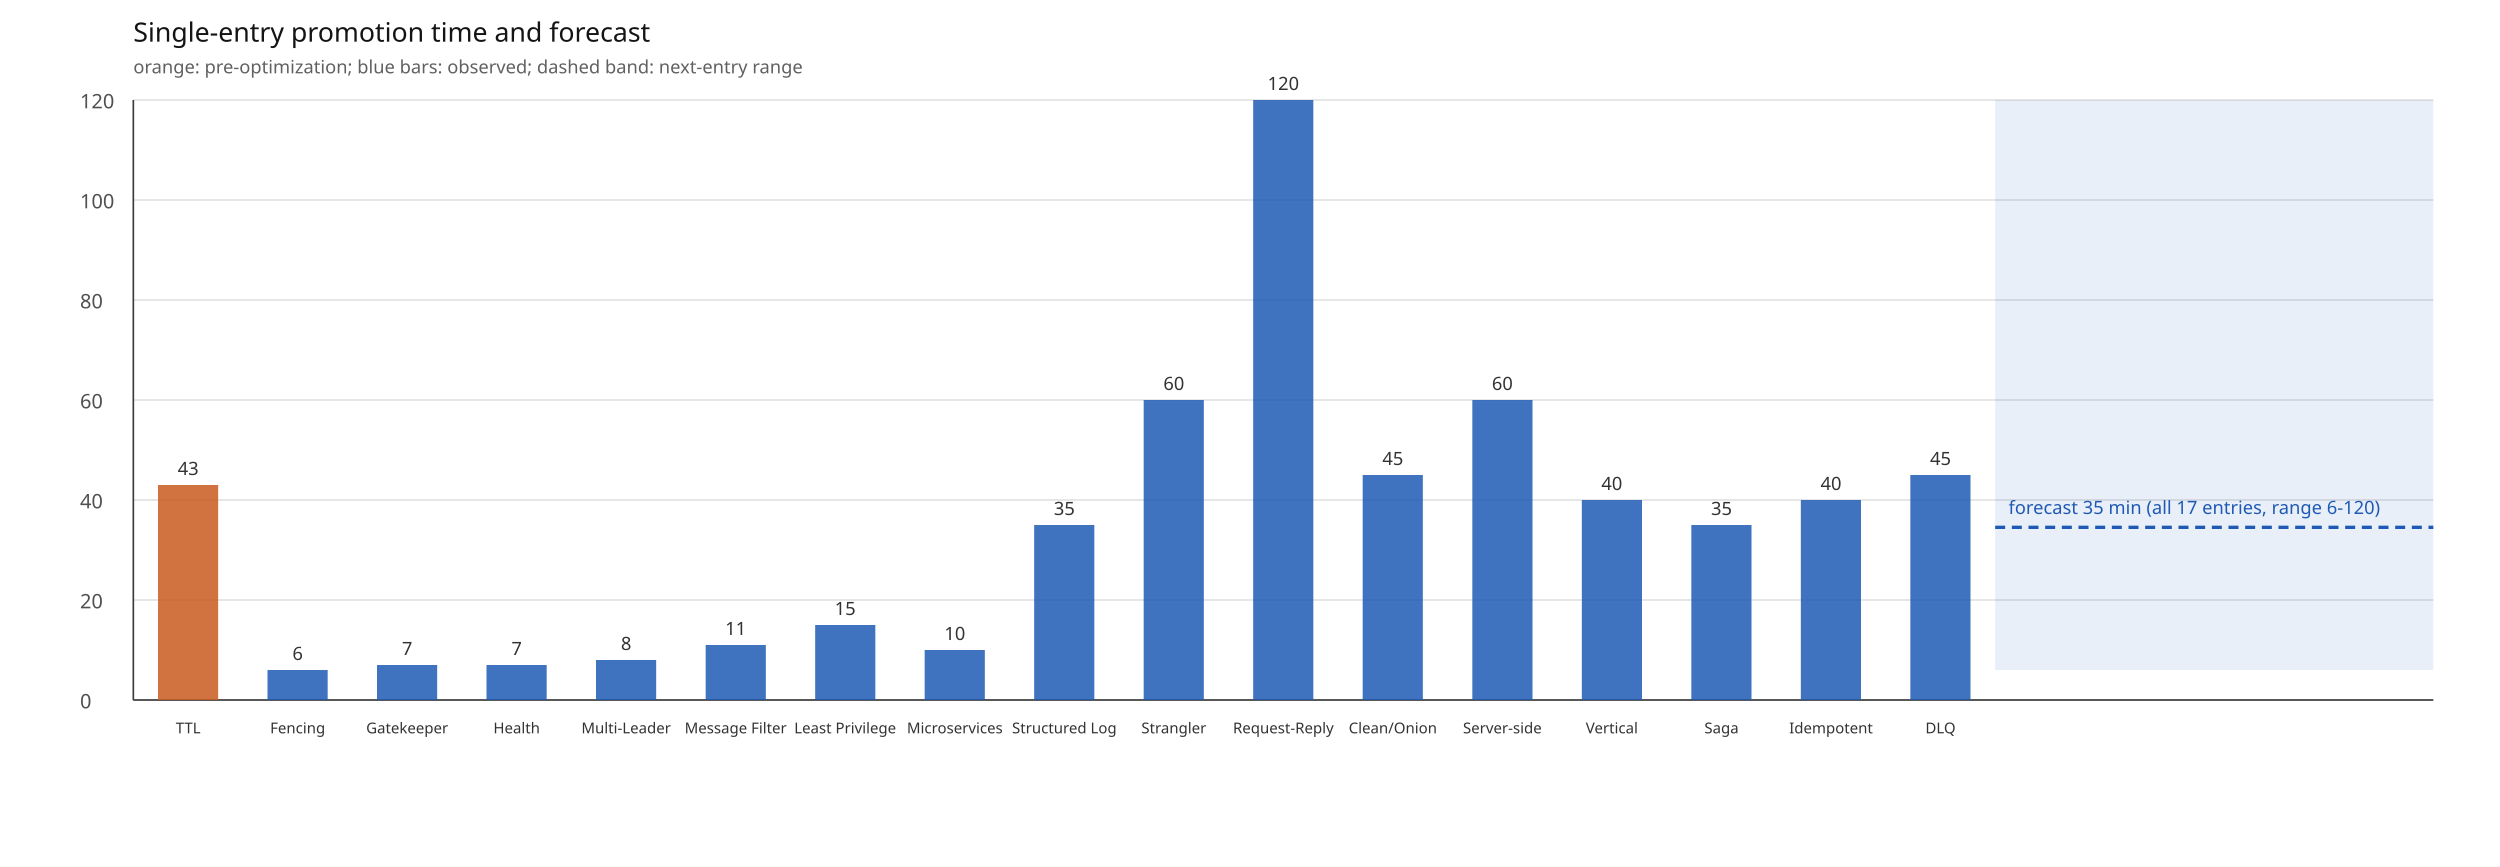
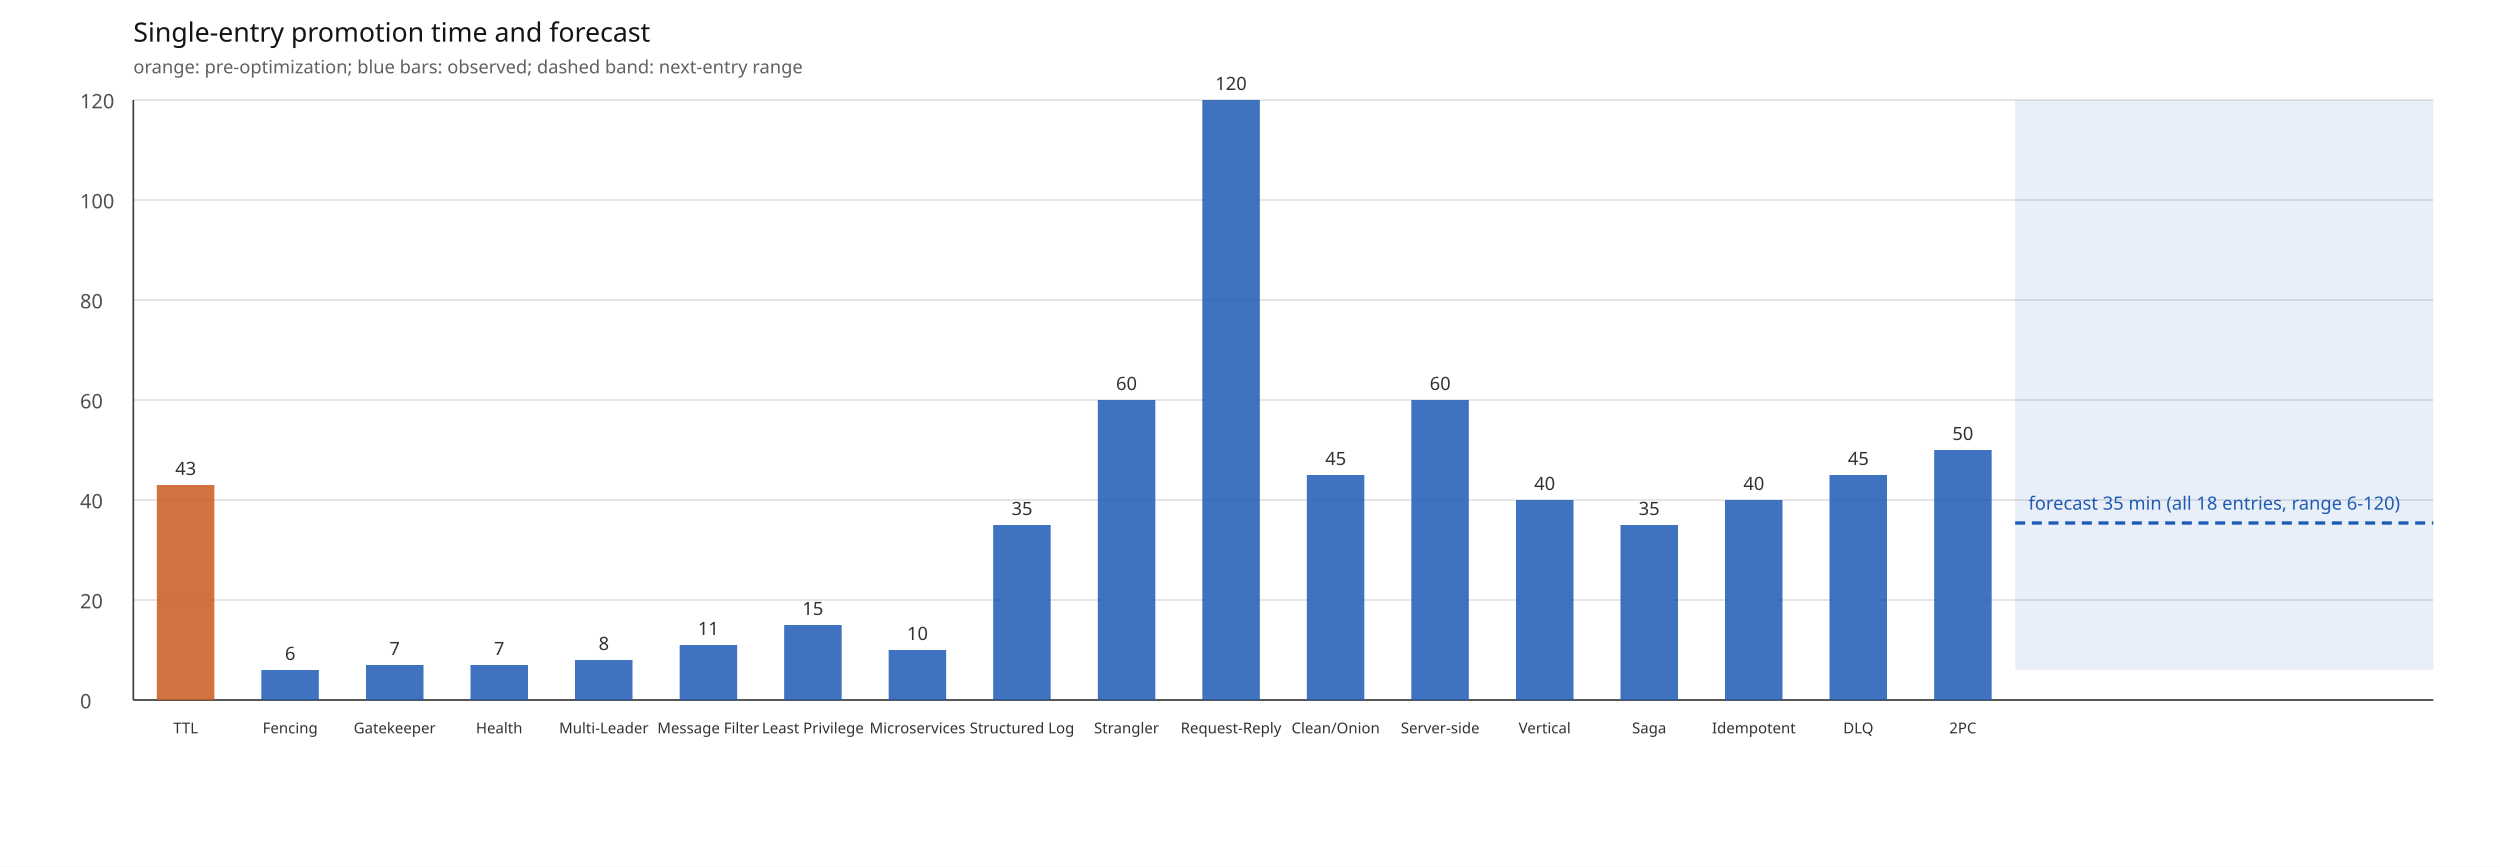
<svg xmlns="http://www.w3.org/2000/svg" width="1500" height="520">
  <rect width="100%" height="100%" fill="white" />
  <line x1="80" y1="420.0" x2="1460" y2="420.0" stroke="#e1e1e1" />
  <text x="48" y="425.0" font-family="Verdana" font-size="12" fill="#505050">0</text>
  <line x1="80" y1="360.0" x2="1460" y2="360.0" stroke="#e1e1e1" />
  <text x="48" y="365.0" font-family="Verdana" font-size="12" fill="#505050">20</text>
  <line x1="80" y1="300.0" x2="1460" y2="300.0" stroke="#e1e1e1" />
  <text x="48" y="305.0" font-family="Verdana" font-size="12" fill="#505050">40</text>
  <line x1="80" y1="240.0" x2="1460" y2="240.0" stroke="#e1e1e1" />
  <text x="48" y="245.0" font-family="Verdana" font-size="12" fill="#505050">60</text>
  <line x1="80" y1="180.0" x2="1460" y2="180.0" stroke="#e1e1e1" />
  <text x="48" y="185.0" font-family="Verdana" font-size="12" fill="#505050">80</text>
  <line x1="80" y1="120.0" x2="1460" y2="120.0" stroke="#e1e1e1" />
  <text x="48" y="125.0" font-family="Verdana" font-size="12" fill="#505050">100</text>
  <line x1="80" y1="60.0" x2="1460" y2="60.0" stroke="#e1e1e1" />
  <text x="48" y="65.0" font-family="Verdana" font-size="12" fill="#505050">120</text>
  <line x1="80" y1="60" x2="80" y2="420" stroke="#3c3c3c" />
  <line x1="80" y1="420" x2="1460" y2="420" stroke="#3c3c3c" />
-   <rect x="1197.1" y="60.0" width="262.9" height="342.0" fill="#1e5ab4" opacity="0.10" />
-   <line x1="1197.1" y1="316.4" x2="1460.0" y2="316.4" stroke="#1e5ab4" stroke-width="2" stroke-dasharray="6 4" />
-   <text x="1205.1" y="308.4" font-family="Verdana" font-size="11" fill="#1e5ab4">forecast 35 min (all 17 entries, range 6-120)</text>
-   <rect x="94.8" y="291.0" width="36.1" height="129.0" fill="#c85a1e" opacity="0.85" />
-   <text x="112.9" y="285.0" text-anchor="middle" font-family="Verdana" font-size="11" fill="#323232">43</text>
-   <text x="112.9" y="440" text-anchor="middle" font-family="Verdana" font-size="9" fill="#323232">TTL</text>
-   <rect x="160.5" y="402.0" width="36.1" height="18.0" fill="#1e5ab4" opacity="0.85" />
-   <text x="178.6" y="396.0" text-anchor="middle" font-family="Verdana" font-size="11" fill="#323232">6</text>
-   <text x="178.6" y="440" text-anchor="middle" font-family="Verdana" font-size="9" fill="#323232">Fencing</text>
-   <rect x="226.2" y="399.0" width="36.1" height="21.0" fill="#1e5ab4" opacity="0.85" />
-   <text x="244.3" y="393.0" text-anchor="middle" font-family="Verdana" font-size="11" fill="#323232">7</text>
-   <text x="244.3" y="440" text-anchor="middle" font-family="Verdana" font-size="9" fill="#323232">Gatekeeper</text>
-   <rect x="291.9" y="399.0" width="36.1" height="21.0" fill="#1e5ab4" opacity="0.85" />
-   <text x="310.0" y="393.0" text-anchor="middle" font-family="Verdana" font-size="11" fill="#323232">7</text>
-   <text x="310.0" y="440" text-anchor="middle" font-family="Verdana" font-size="9" fill="#323232">Health</text>
-   <rect x="357.6" y="396.0" width="36.1" height="24.0" fill="#1e5ab4" opacity="0.85" />
-   <text x="375.7" y="390.0" text-anchor="middle" font-family="Verdana" font-size="11" fill="#323232">8</text>
-   <text x="375.7" y="440" text-anchor="middle" font-family="Verdana" font-size="9" fill="#323232">Multi-Leader</text>
-   <rect x="423.4" y="387.0" width="36.1" height="33.0" fill="#1e5ab4" opacity="0.85" />
-   <text x="441.4" y="381.0" text-anchor="middle" font-family="Verdana" font-size="11" fill="#323232">11</text>
-   <text x="441.4" y="440" text-anchor="middle" font-family="Verdana" font-size="9" fill="#323232">Message Filter</text>
-   <rect x="489.1" y="375.0" width="36.1" height="45.0" fill="#1e5ab4" opacity="0.85" />
-   <text x="507.1" y="369.0" text-anchor="middle" font-family="Verdana" font-size="11" fill="#323232">15</text>
-   <text x="507.1" y="440" text-anchor="middle" font-family="Verdana" font-size="9" fill="#323232">Least Privilege</text>
-   <rect x="554.8" y="390.0" width="36.1" height="30.0" fill="#1e5ab4" opacity="0.85" />
-   <text x="572.9" y="384.0" text-anchor="middle" font-family="Verdana" font-size="11" fill="#323232">10</text>
-   <text x="572.9" y="440" text-anchor="middle" font-family="Verdana" font-size="9" fill="#323232">Microservices</text>
-   <rect x="620.5" y="315.0" width="36.1" height="105.0" fill="#1e5ab4" opacity="0.85" />
-   <text x="638.6" y="309.0" text-anchor="middle" font-family="Verdana" font-size="11" fill="#323232">35</text>
-   <text x="638.6" y="440" text-anchor="middle" font-family="Verdana" font-size="9" fill="#323232">Structured Log</text>
-   <rect x="686.2" y="240.0" width="36.1" height="180.0" fill="#1e5ab4" opacity="0.85" />
-   <text x="704.3" y="234.0" text-anchor="middle" font-family="Verdana" font-size="11" fill="#323232">60</text>
-   <text x="704.3" y="440" text-anchor="middle" font-family="Verdana" font-size="9" fill="#323232">Strangler</text>
-   <rect x="751.9" y="60.0" width="36.1" height="360.0" fill="#1e5ab4" opacity="0.85" />
-   <text x="770.0" y="54.0" text-anchor="middle" font-family="Verdana" font-size="11" fill="#323232">120</text>
-   <text x="770.0" y="440" text-anchor="middle" font-family="Verdana" font-size="9" fill="#323232">Request-Reply</text>
-   <rect x="817.6" y="285.0" width="36.1" height="135.0" fill="#1e5ab4" opacity="0.85" />
-   <text x="835.7" y="279.0" text-anchor="middle" font-family="Verdana" font-size="11" fill="#323232">45</text>
-   <text x="835.7" y="440" text-anchor="middle" font-family="Verdana" font-size="9" fill="#323232">Clean/Onion</text>
-   <rect x="883.4" y="240.0" width="36.1" height="180.0" fill="#1e5ab4" opacity="0.85" />
-   <text x="901.4" y="234.0" text-anchor="middle" font-family="Verdana" font-size="11" fill="#323232">60</text>
-   <text x="901.4" y="440" text-anchor="middle" font-family="Verdana" font-size="9" fill="#323232">Server-side</text>
-   <rect x="949.1" y="300.0" width="36.1" height="120.0" fill="#1e5ab4" opacity="0.85" />
-   <text x="967.1" y="294.0" text-anchor="middle" font-family="Verdana" font-size="11" fill="#323232">40</text>
-   <text x="967.1" y="440" text-anchor="middle" font-family="Verdana" font-size="9" fill="#323232">Vertical</text>
-   <rect x="1014.8" y="315.0" width="36.1" height="105.0" fill="#1e5ab4" opacity="0.85" />
-   <text x="1032.9" y="309.0" text-anchor="middle" font-family="Verdana" font-size="11" fill="#323232">35</text>
-   <text x="1032.9" y="440" text-anchor="middle" font-family="Verdana" font-size="9" fill="#323232">Saga</text>
-   <rect x="1080.5" y="300.0" width="36.1" height="120.0" fill="#1e5ab4" opacity="0.85" />
-   <text x="1098.6" y="294.0" text-anchor="middle" font-family="Verdana" font-size="11" fill="#323232">40</text>
-   <text x="1098.6" y="440" text-anchor="middle" font-family="Verdana" font-size="9" fill="#323232">Idempotent</text>
-   <rect x="1146.2" y="285.0" width="36.1" height="135.0" fill="#1e5ab4" opacity="0.85" />
-   <text x="1164.3" y="279.0" text-anchor="middle" font-family="Verdana" font-size="11" fill="#323232">45</text>
-   <text x="1164.3" y="440" text-anchor="middle" font-family="Verdana" font-size="9" fill="#323232">DLQ</text>
+   <rect x="1209.1" y="60.0" width="250.9" height="342.0" fill="#1e5ab4" opacity="0.10" />
+   <line x1="1209.1" y1="313.8" x2="1460.0" y2="313.8" stroke="#1e5ab4" stroke-width="2" stroke-dasharray="6 4" />
+   <text x="1217.1" y="305.8" font-family="Verdana" font-size="11" fill="#1e5ab4">forecast 35 min (all 18 entries, range 6-120)</text>
+   <rect x="94.1" y="291.0" width="34.5" height="129.0" fill="#c85a1e" opacity="0.85" />
+   <text x="111.4" y="285.0" text-anchor="middle" font-family="Verdana" font-size="11" fill="#323232">43</text>
+   <text x="111.4" y="440" text-anchor="middle" font-family="Verdana" font-size="9" fill="#323232">TTL</text>
+   <rect x="156.8" y="402.0" width="34.5" height="18.0" fill="#1e5ab4" opacity="0.85" />
+   <text x="174.1" y="396.0" text-anchor="middle" font-family="Verdana" font-size="11" fill="#323232">6</text>
+   <text x="174.1" y="440" text-anchor="middle" font-family="Verdana" font-size="9" fill="#323232">Fencing</text>
+   <rect x="219.6" y="399.0" width="34.5" height="21.0" fill="#1e5ab4" opacity="0.85" />
+   <text x="236.8" y="393.0" text-anchor="middle" font-family="Verdana" font-size="11" fill="#323232">7</text>
+   <text x="236.8" y="440" text-anchor="middle" font-family="Verdana" font-size="9" fill="#323232">Gatekeeper</text>
+   <rect x="282.3" y="399.0" width="34.5" height="21.0" fill="#1e5ab4" opacity="0.85" />
+   <text x="299.5" y="393.0" text-anchor="middle" font-family="Verdana" font-size="11" fill="#323232">7</text>
+   <text x="299.5" y="440" text-anchor="middle" font-family="Verdana" font-size="9" fill="#323232">Health</text>
+   <rect x="345.0" y="396.0" width="34.5" height="24.0" fill="#1e5ab4" opacity="0.85" />
+   <text x="362.3" y="390.0" text-anchor="middle" font-family="Verdana" font-size="11" fill="#323232">8</text>
+   <text x="362.3" y="440" text-anchor="middle" font-family="Verdana" font-size="9" fill="#323232">Multi-Leader</text>
+   <rect x="407.8" y="387.0" width="34.5" height="33.0" fill="#1e5ab4" opacity="0.85" />
+   <text x="425.0" y="381.0" text-anchor="middle" font-family="Verdana" font-size="11" fill="#323232">11</text>
+   <text x="425.0" y="440" text-anchor="middle" font-family="Verdana" font-size="9" fill="#323232">Message Filter</text>
+   <rect x="470.5" y="375.0" width="34.5" height="45.0" fill="#1e5ab4" opacity="0.85" />
+   <text x="487.7" y="369.0" text-anchor="middle" font-family="Verdana" font-size="11" fill="#323232">15</text>
+   <text x="487.7" y="440" text-anchor="middle" font-family="Verdana" font-size="9" fill="#323232">Least Privilege</text>
+   <rect x="533.2" y="390.0" width="34.5" height="30.0" fill="#1e5ab4" opacity="0.85" />
+   <text x="550.5" y="384.0" text-anchor="middle" font-family="Verdana" font-size="11" fill="#323232">10</text>
+   <text x="550.5" y="440" text-anchor="middle" font-family="Verdana" font-size="9" fill="#323232">Microservices</text>
+   <rect x="595.9" y="315.0" width="34.5" height="105.0" fill="#1e5ab4" opacity="0.85" />
+   <text x="613.2" y="309.0" text-anchor="middle" font-family="Verdana" font-size="11" fill="#323232">35</text>
+   <text x="613.2" y="440" text-anchor="middle" font-family="Verdana" font-size="9" fill="#323232">Structured Log</text>
+   <rect x="658.7" y="240.0" width="34.5" height="180.0" fill="#1e5ab4" opacity="0.85" />
+   <text x="675.9" y="234.0" text-anchor="middle" font-family="Verdana" font-size="11" fill="#323232">60</text>
+   <text x="675.9" y="440" text-anchor="middle" font-family="Verdana" font-size="9" fill="#323232">Strangler</text>
+   <rect x="721.4" y="60.0" width="34.5" height="360.0" fill="#1e5ab4" opacity="0.85" />
+   <text x="738.6" y="54.0" text-anchor="middle" font-family="Verdana" font-size="11" fill="#323232">120</text>
+   <text x="738.6" y="440" text-anchor="middle" font-family="Verdana" font-size="9" fill="#323232">Request-Reply</text>
+   <rect x="784.1" y="285.0" width="34.5" height="135.0" fill="#1e5ab4" opacity="0.85" />
+   <text x="801.4" y="279.0" text-anchor="middle" font-family="Verdana" font-size="11" fill="#323232">45</text>
+   <text x="801.4" y="440" text-anchor="middle" font-family="Verdana" font-size="9" fill="#323232">Clean/Onion</text>
+   <rect x="846.8" y="240.0" width="34.5" height="180.0" fill="#1e5ab4" opacity="0.85" />
+   <text x="864.1" y="234.0" text-anchor="middle" font-family="Verdana" font-size="11" fill="#323232">60</text>
+   <text x="864.1" y="440" text-anchor="middle" font-family="Verdana" font-size="9" fill="#323232">Server-side</text>
+   <rect x="909.6" y="300.0" width="34.5" height="120.0" fill="#1e5ab4" opacity="0.85" />
+   <text x="926.8" y="294.0" text-anchor="middle" font-family="Verdana" font-size="11" fill="#323232">40</text>
+   <text x="926.8" y="440" text-anchor="middle" font-family="Verdana" font-size="9" fill="#323232">Vertical</text>
+   <rect x="972.3" y="315.0" width="34.5" height="105.0" fill="#1e5ab4" opacity="0.85" />
+   <text x="989.5" y="309.0" text-anchor="middle" font-family="Verdana" font-size="11" fill="#323232">35</text>
+   <text x="989.5" y="440" text-anchor="middle" font-family="Verdana" font-size="9" fill="#323232">Saga</text>
+   <rect x="1035.0" y="300.0" width="34.5" height="120.0" fill="#1e5ab4" opacity="0.85" />
+   <text x="1052.3" y="294.0" text-anchor="middle" font-family="Verdana" font-size="11" fill="#323232">40</text>
+   <text x="1052.3" y="440" text-anchor="middle" font-family="Verdana" font-size="9" fill="#323232">Idempotent</text>
+   <rect x="1097.7" y="285.0" width="34.5" height="135.0" fill="#1e5ab4" opacity="0.85" />
+   <text x="1115.0" y="279.0" text-anchor="middle" font-family="Verdana" font-size="11" fill="#323232">45</text>
+   <text x="1115.0" y="440" text-anchor="middle" font-family="Verdana" font-size="9" fill="#323232">DLQ</text>
+   <rect x="1160.5" y="270.0" width="34.5" height="150.0" fill="#1e5ab4" opacity="0.85" />
+   <text x="1177.7" y="264.0" text-anchor="middle" font-family="Verdana" font-size="11" fill="#323232">50</text>
+   <text x="1177.7" y="440" text-anchor="middle" font-family="Verdana" font-size="9" fill="#323232">2PC</text>
  <text x="80" y="25" font-family="Verdana" font-size="16" fill="#141414">Single-entry promotion time and forecast</text>
  <text x="80" y="44" font-family="Verdana" font-size="11" fill="#606060">orange: pre-optimization; blue bars: observed; dashed band: next-entry range</text>
</svg>
